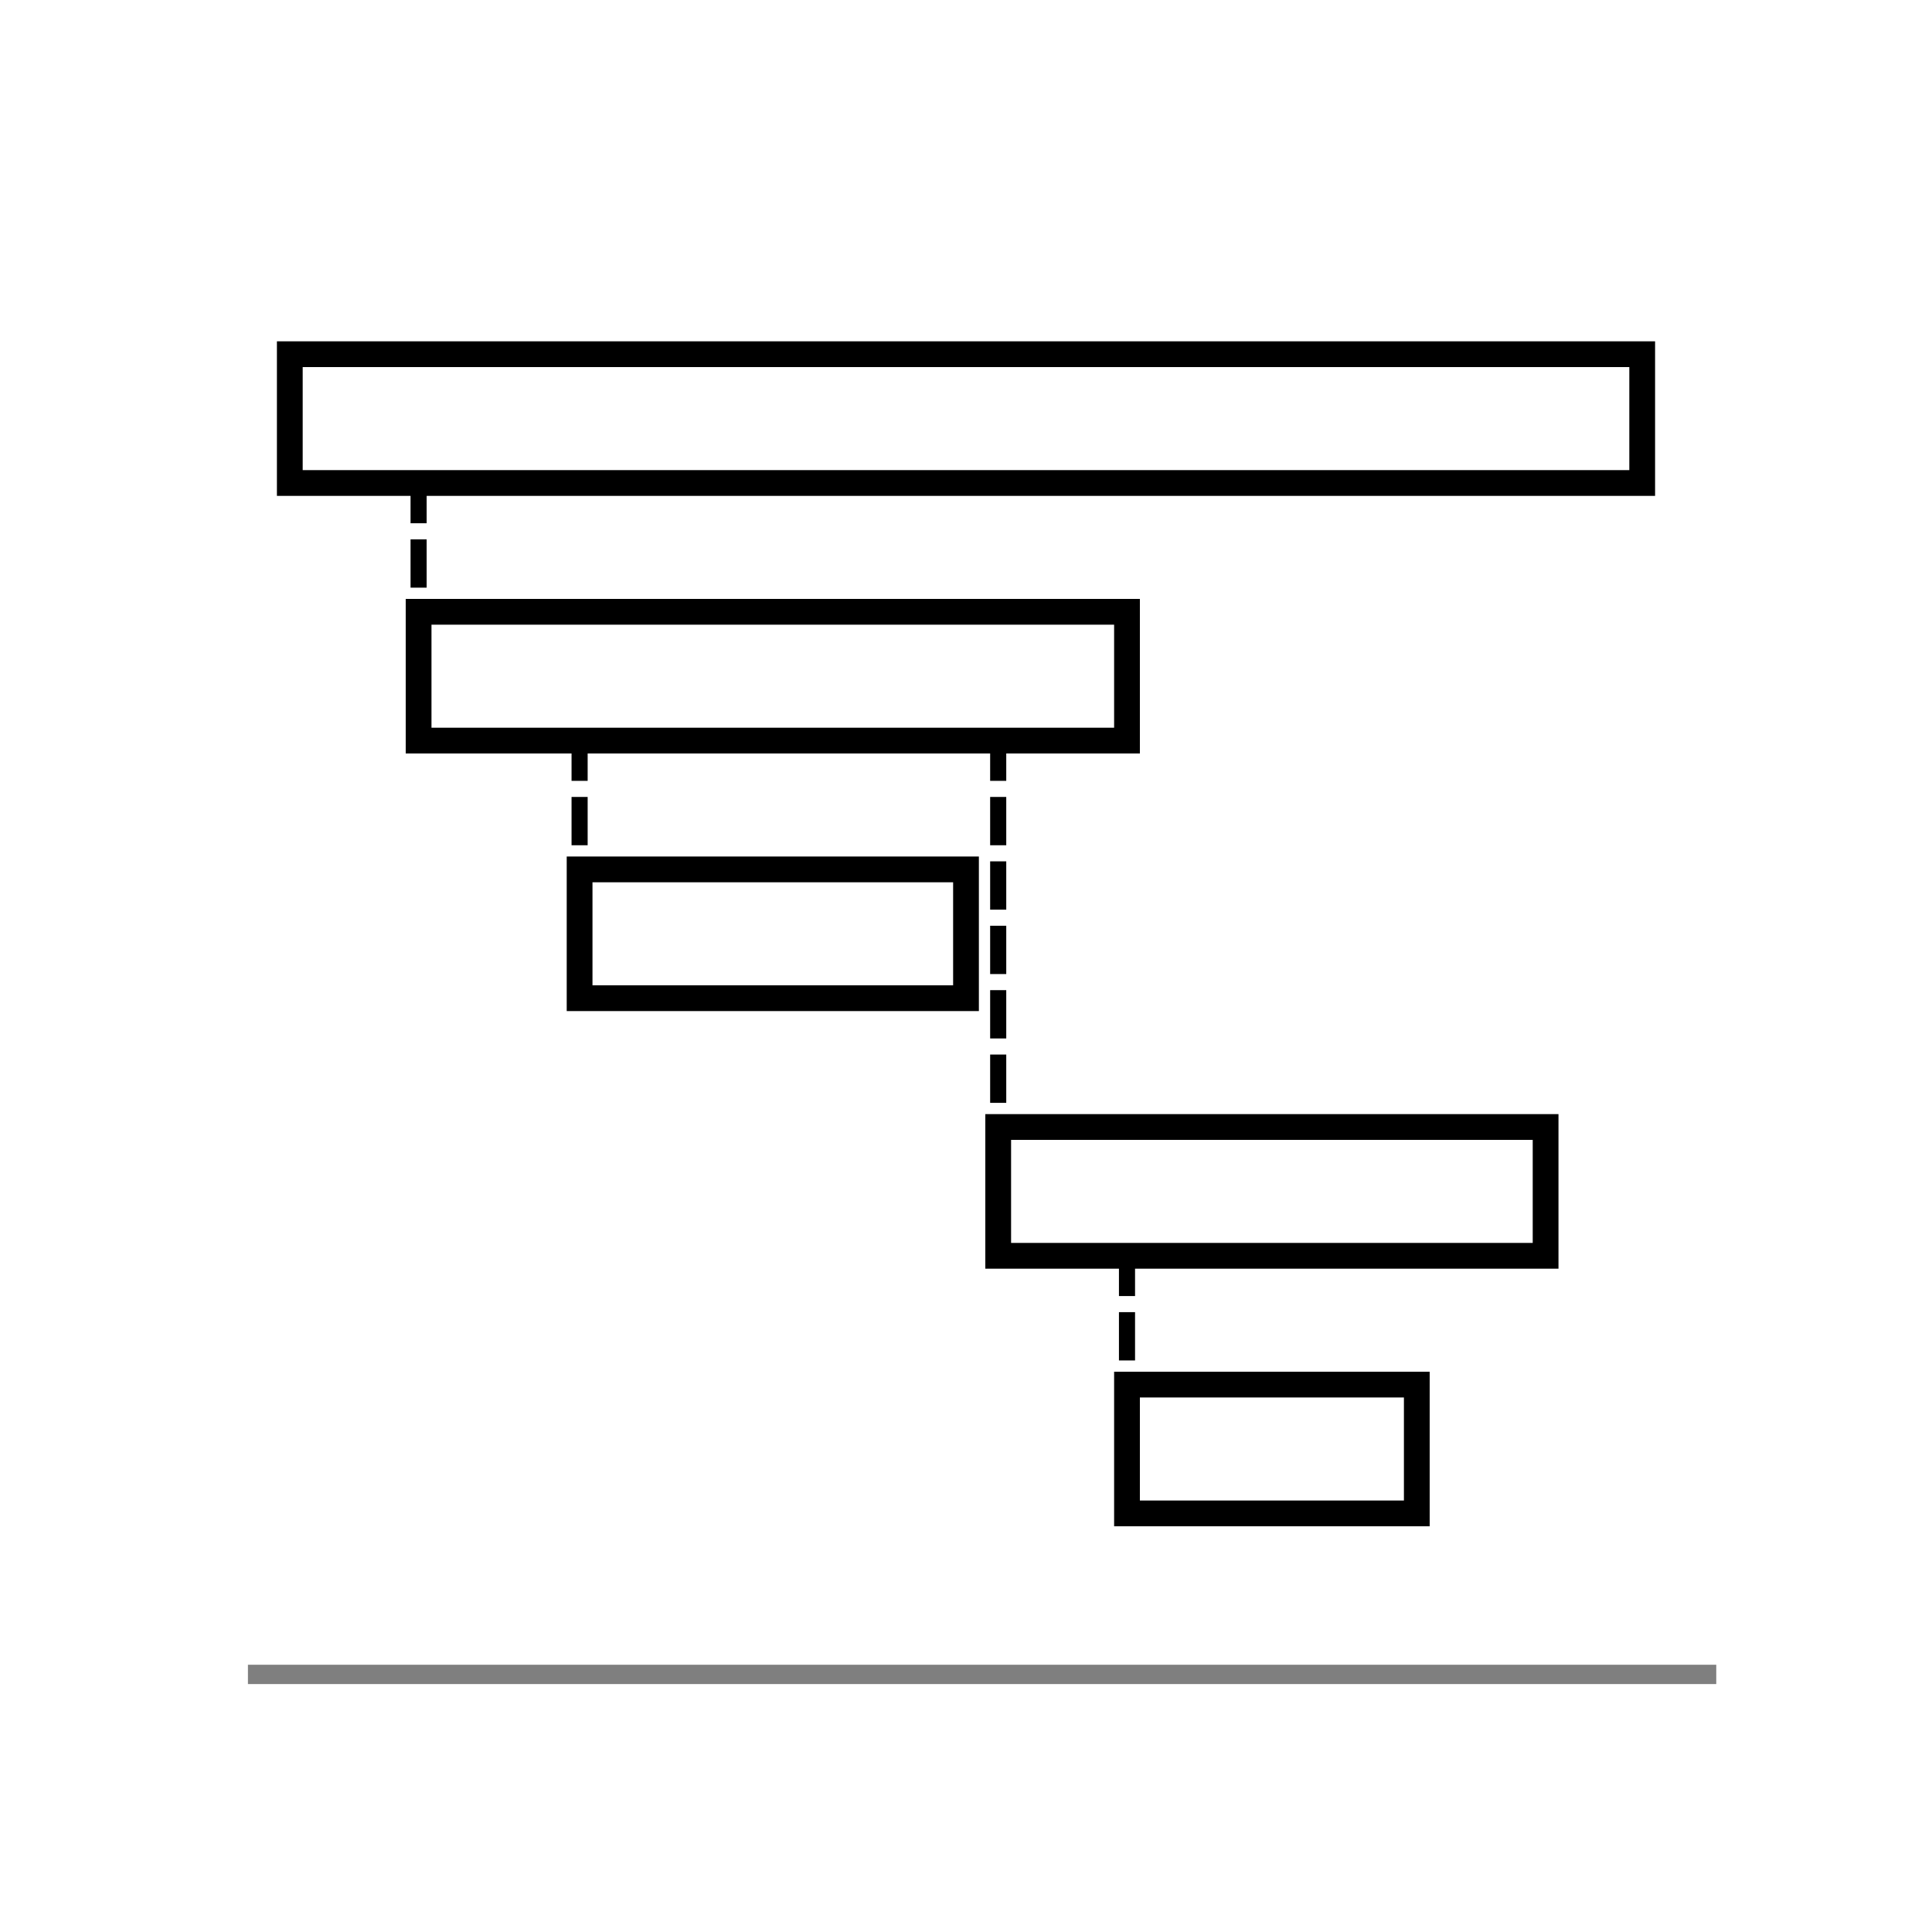
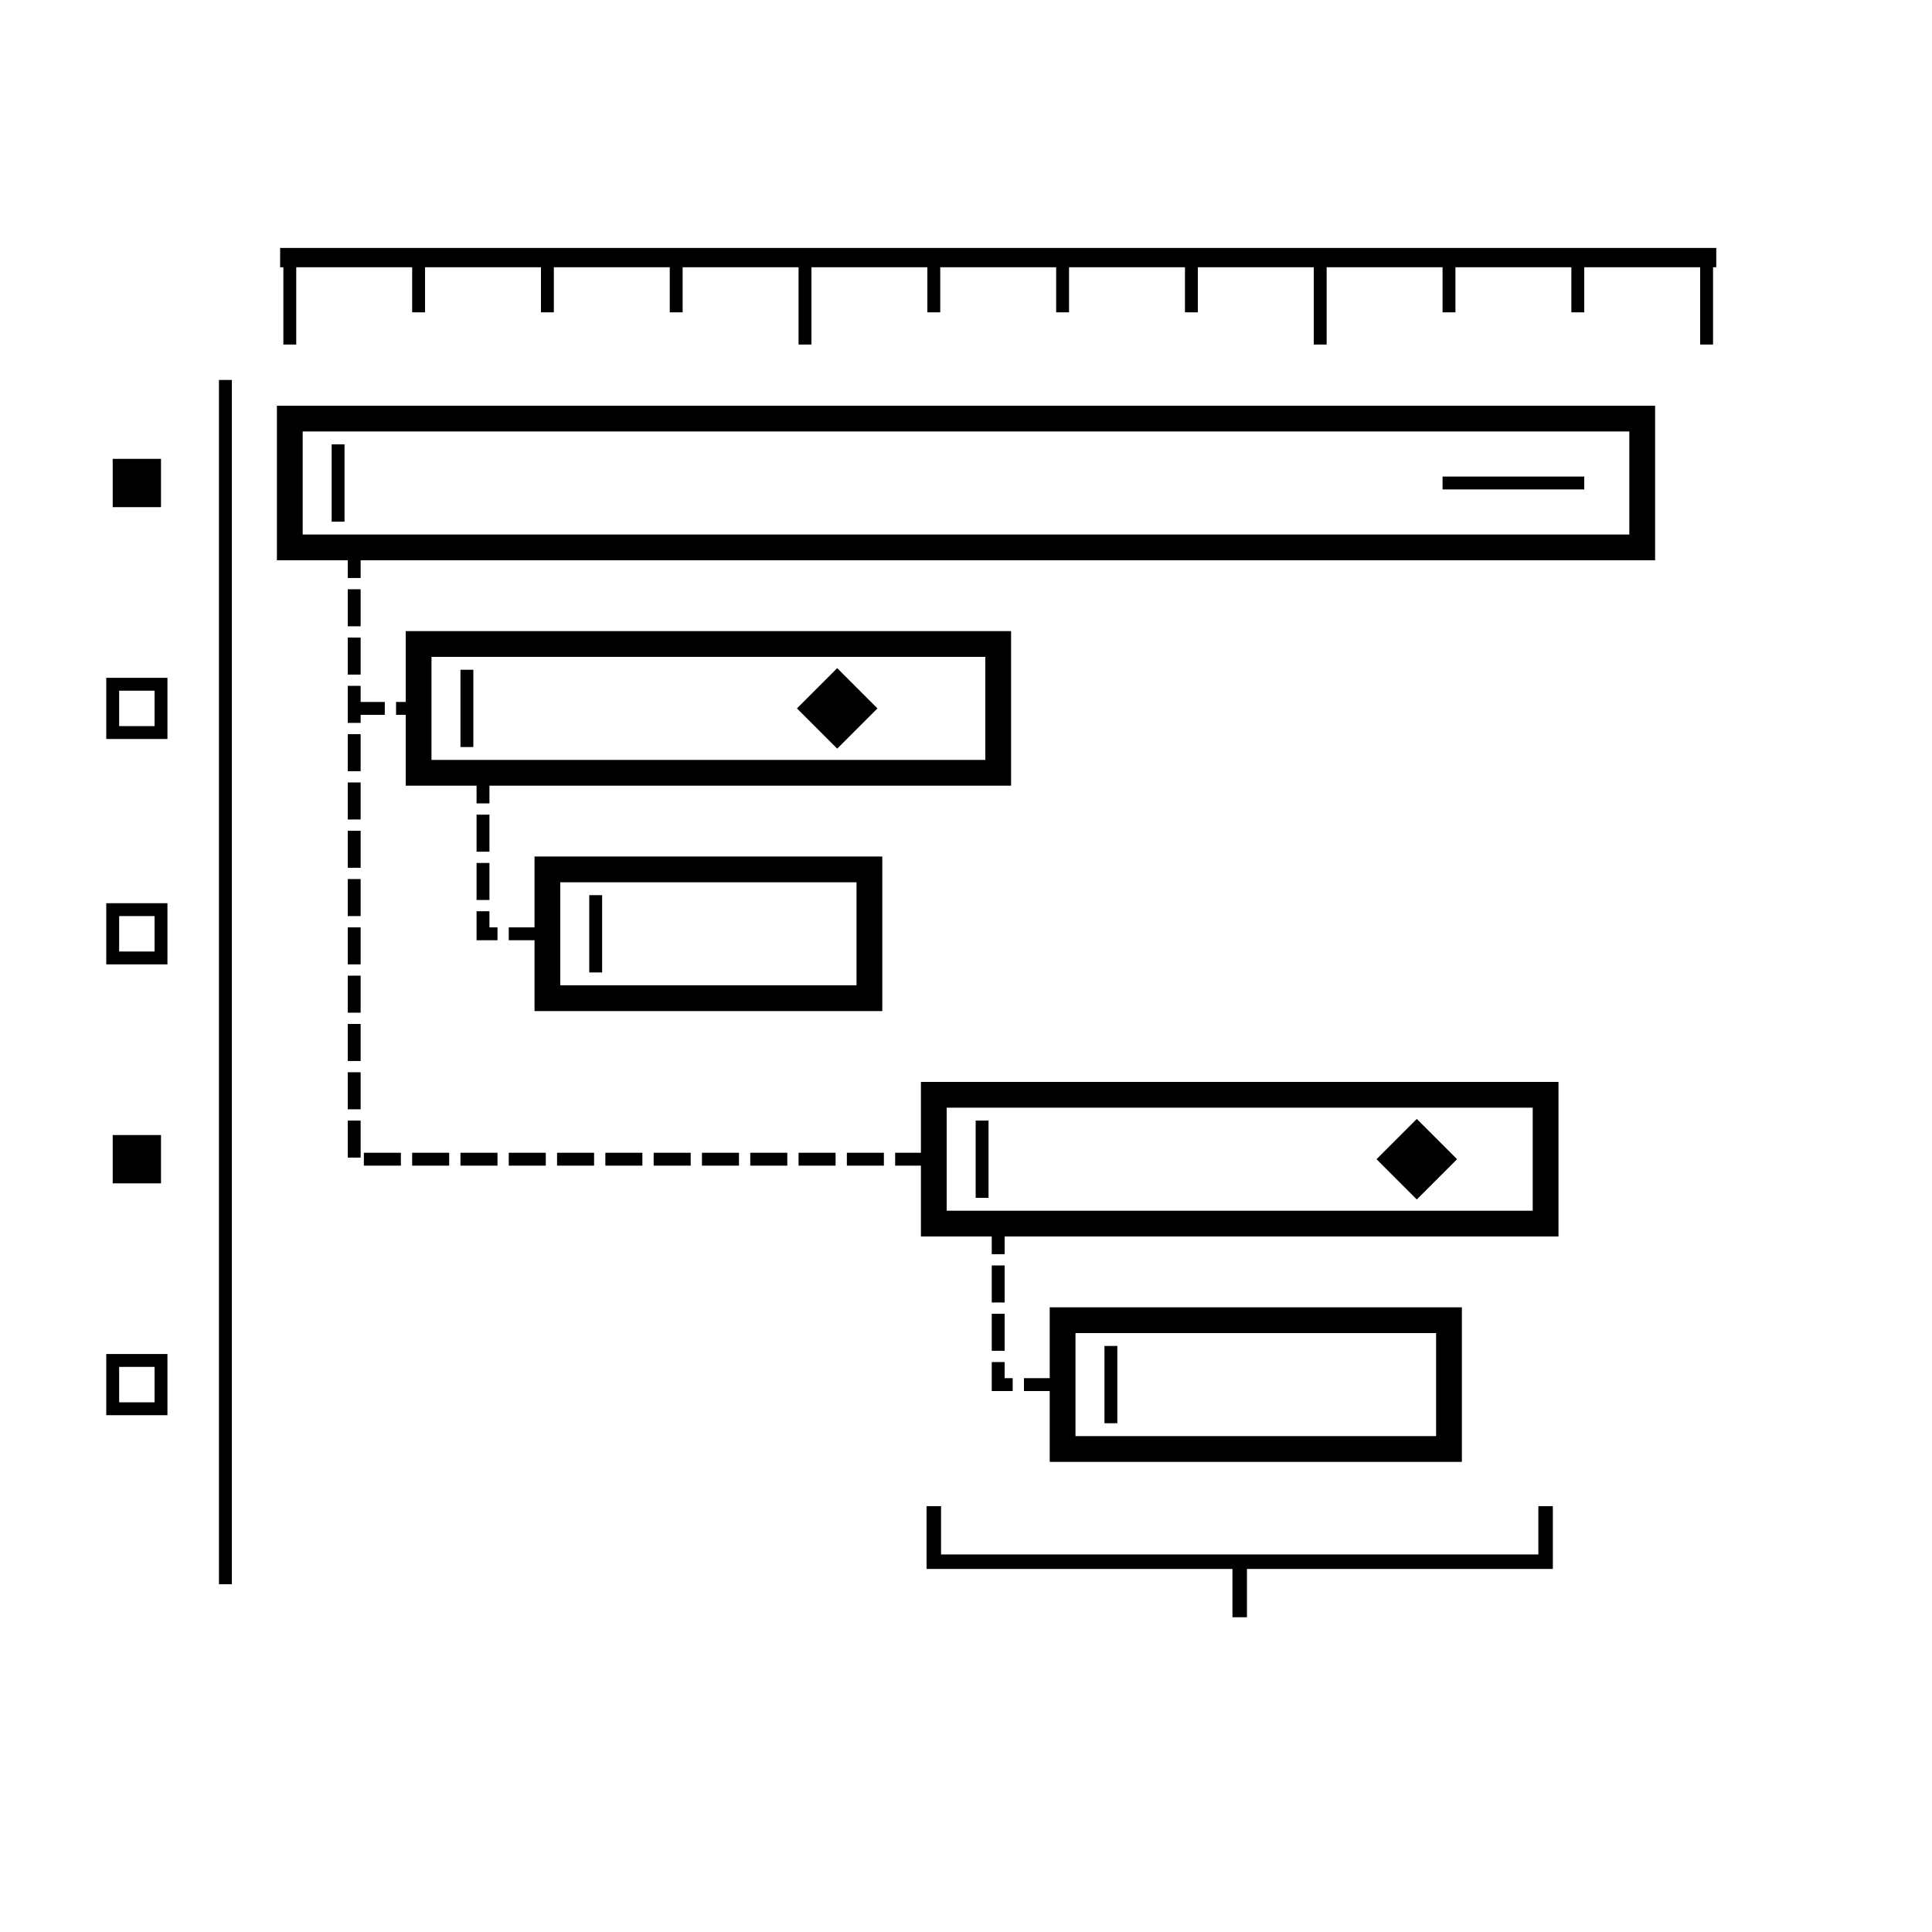
<svg xmlns="http://www.w3.org/2000/svg" viewBox="0 0 120 120" aria-hidden="true" focusable="false">
-   <g fill="none" stroke="currentColor" stroke-width="2" stroke-linecap="square">
-     <path d="M16 104h90" stroke-width="1.2" opacity=".5" />
-     <path d="M26 30v12M36 46v12M62 46v28M70 78v12" stroke-width="1" stroke-dasharray="2 2" />
-     <rect class="mi-grow mi-d0" x="18" y="22" width="84" height="8" stroke-width="1.6" />
-     <rect class="mi-grow mi-d1" x="26" y="38" width="44" height="8" stroke-width="1.6" />
-     <rect class="mi-grow mi-d2" x="36" y="54" width="24" height="8" stroke-width="1.6" />
-     <rect class="mi-grow mi-d3 hot" x="62" y="70" width="34" height="8" stroke-width="1.6" />
-     <rect class="mi-grow mi-d4" x="70" y="86" width="18" height="8" stroke-width="1.6" />
+   <g fill="none" stroke="currentColor" stroke-width="2" stroke-linecap="square" stroke-linejoin="miter">
+     <path d="M18 16H106" stroke-width="1.2" />
+     <path d="M18 16v5M26 16v3M34 16v3M42 16v3M50 16v5M58 16v3M66 16v3M74 16v3M82 16v5M90 16v3M98 16v3M106 16v5" stroke-width="0.8" />
+     <path d="M14 24V98" stroke-width="0.8" />
+     <rect x="7" y="28.5" width="3" height="3" fill="currentColor" stroke="none" />
+     <rect x="7" y="42.5" width="3" height="3" stroke-width="0.8" />
+     <rect x="7" y="56.5" width="3" height="3" stroke-width="0.8" />
+     <rect x="7" y="70.5" width="3" height="3" fill="currentColor" stroke="none" />
+     <rect x="7" y="84.5" width="3" height="3" stroke-width="0.8" />
+     <path d="M22 34V72H58M22 44H26M30 48V58H34M62 76V86H66" stroke-width="0.8" stroke-dasharray="1.5 1.5" />
+     <g class="mi-grow mi-d0">
+       <rect x="18" y="26" width="84" height="8" stroke-width="1.6" />
+       <path d="M21 28v4" stroke-width="0.8" />
+       <path d="M90 30h8" stroke-width="0.8" />
+     </g>
+     <g class="mi-grow mi-d1">
+       <rect x="26" y="40" width="36" height="8" stroke-width="1.6" />
+       <path d="M29 42v4" stroke-width="0.8" />
+       <path d="M52 41.5l2.5 2.5-2.5 2.5-2.5-2.5z" fill="currentColor" stroke="none" />
+     </g>
+     <g class="mi-grow mi-d2">
+       <rect x="34" y="54" width="20" height="8" stroke-width="1.6" />
+       <path d="M37 56v4" stroke-width="0.8" />
+     </g>
+     <g class="mi-grow mi-d3">
+       <rect class="hot" x="58" y="68" width="38" height="8" stroke-width="1.6" />
+       <path d="M61 70v4" stroke-width="0.8" />
+       <path d="M88 69.5l2.5 2.5-2.5 2.5-2.5-2.5z" fill="currentColor" stroke="none" />
+     </g>
+     <g class="mi-grow mi-d4">
+       <rect x="66" y="82" width="24" height="8" stroke-width="1.6" />
+       <path d="M69 84v4" stroke-width="0.8" />
+     </g>
+     <path d="M58 94v3h38v-3M77 97v3" stroke-width="0.9" />
  </g>
</svg>
